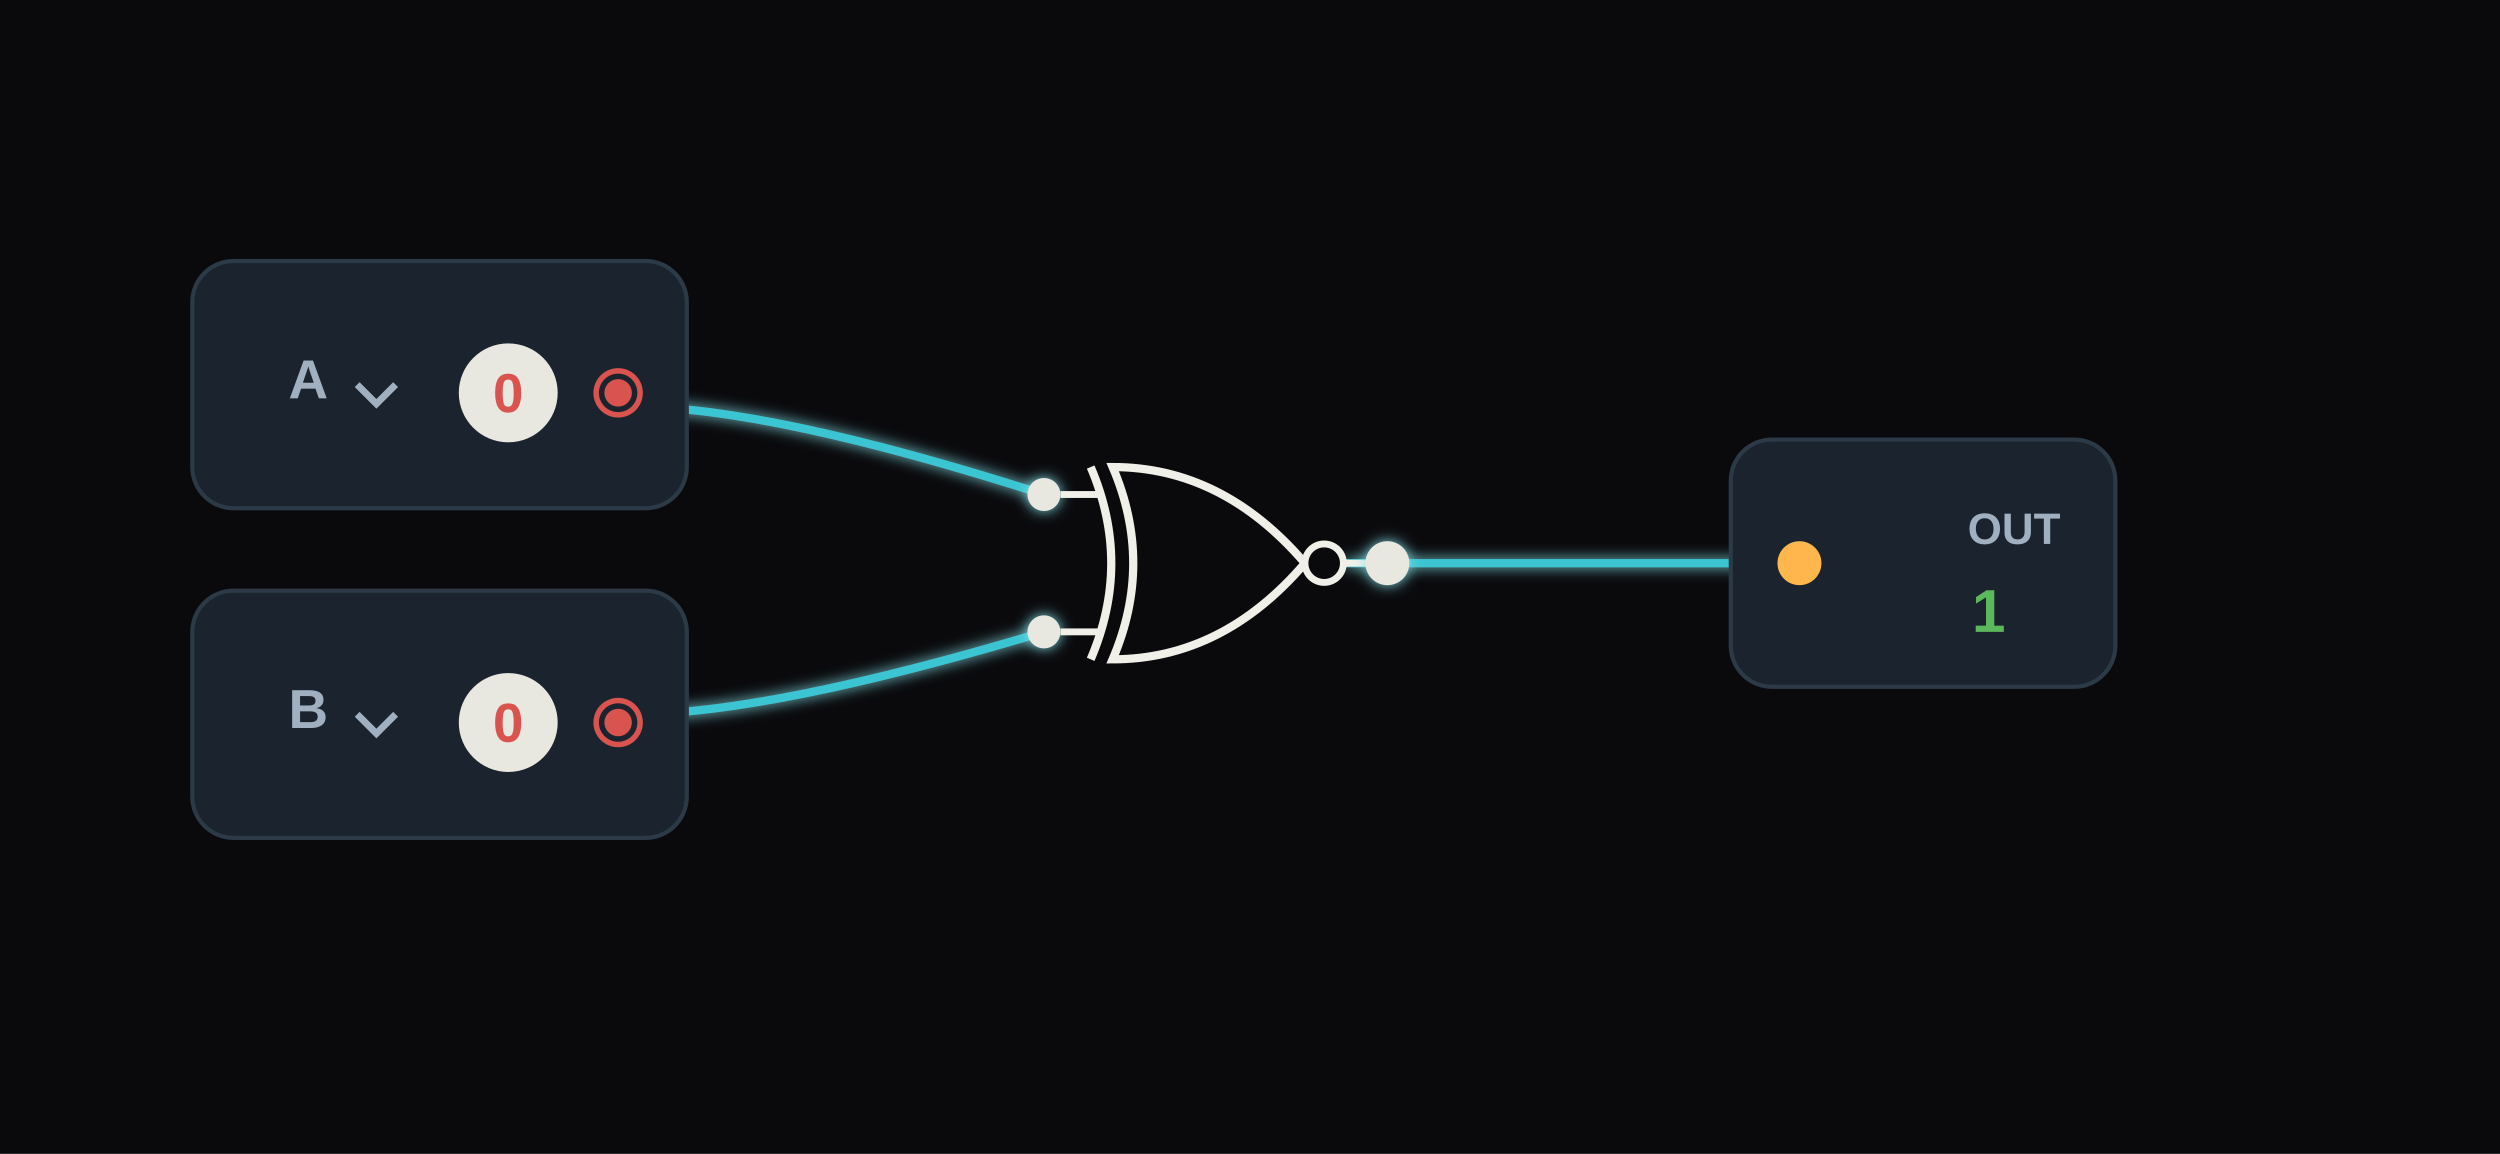
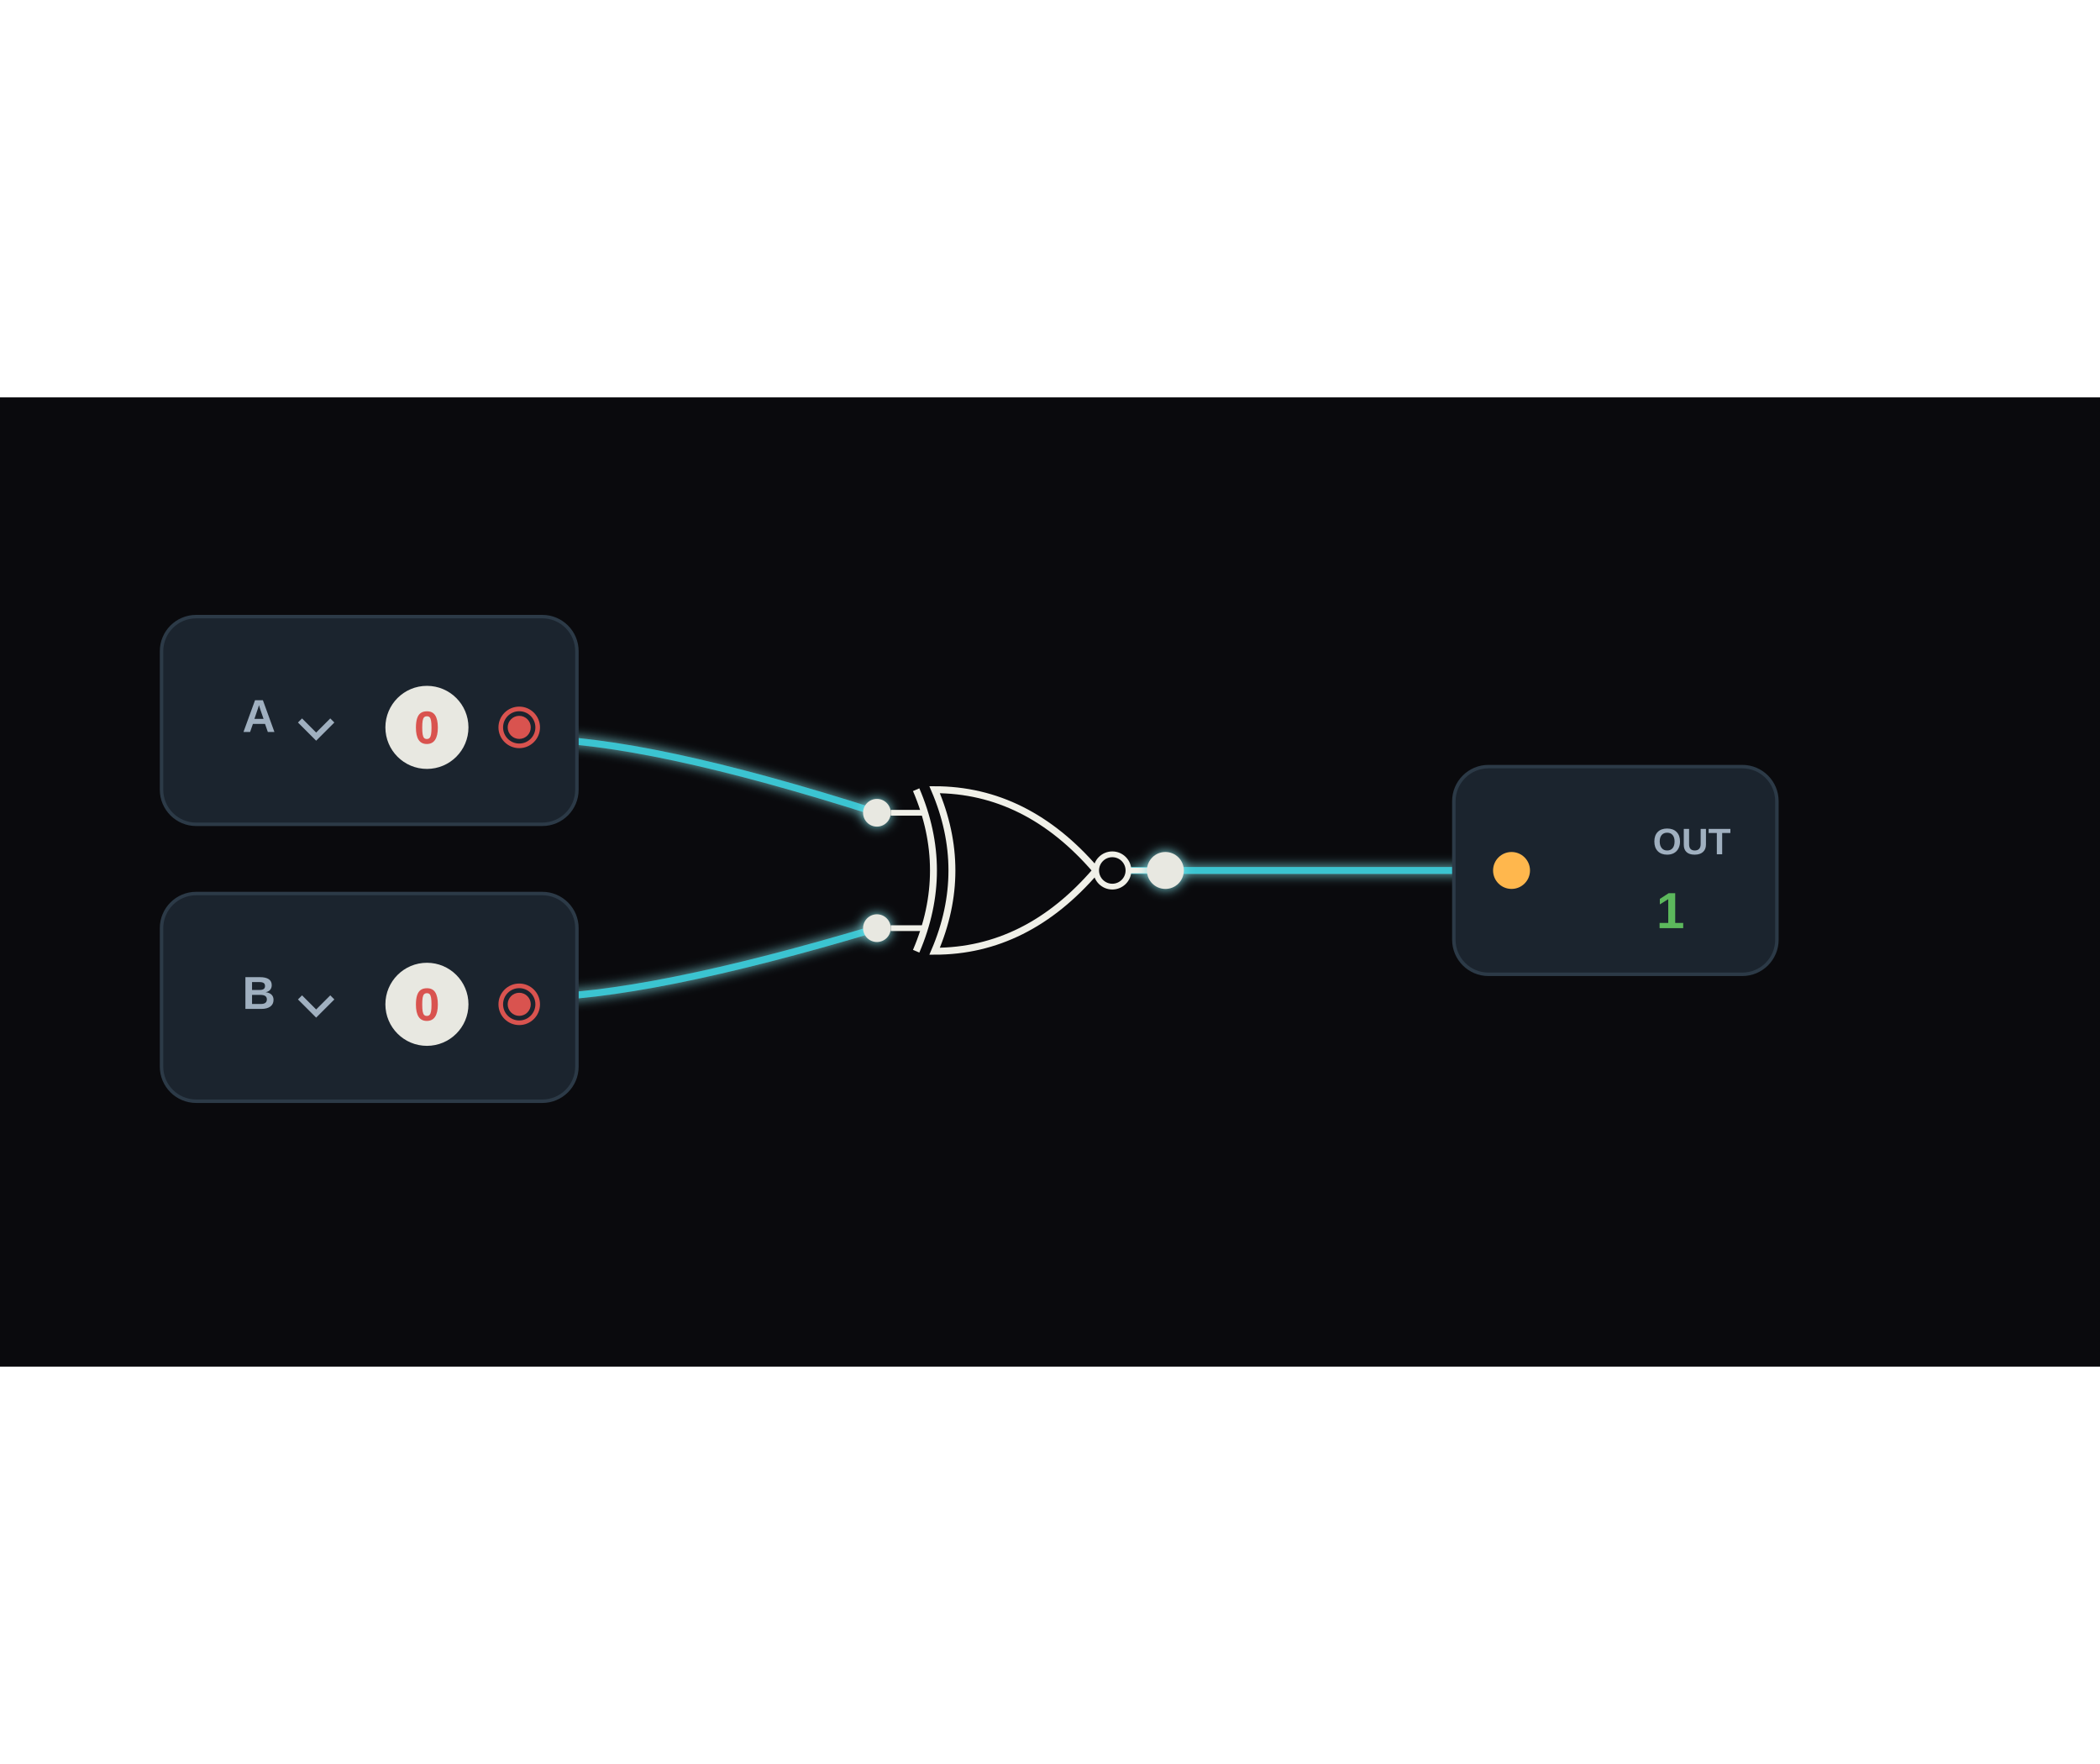
- <svg xmlns="http://www.w3.org/2000/svg" width="910" height="420" viewBox="0 0 910 420">
+ <svg xmlns="http://www.w3.org/2000/svg" width="500" height="420" viewBox="0 0 910 420">
  <defs>
    <filter id="glow" x="-50%" y="-50%" width="200%" height="200%">
      <feGaussianBlur in="SourceGraphic" stdDeviation="2.5" result="blur" />
      <feColorMatrix in="blur" mode="matrix" values="0 0 0 0 0.23 0 0 0 0 0.77 0 0 0 0 0.82 0 0 0 1 0" result="cyanGlow" />
      <feMerge>
        <feMergeNode in="cyanGlow" />
        <feMergeNode in="SourceGraphic" />
      </feMerge>
    </filter>
  </defs>
  <rect width="100%" height="100%" fill="#0a0a0d" />
  <g filter="url(#glow)">
    <path d="M 230 148 Q 280 148, 380 180" stroke="#3bc4d1" stroke-width="3" fill="none" />
    <path d="M 230 260 Q 280 260, 380 230" stroke="#3bc4d1" stroke-width="3" fill="none" />
    <path d="M 490 205 Q 530 205, 655 205" stroke="#3bc4d1" stroke-width="3" fill="none" />
  </g>
  <g transform="translate(70, 95)">
    <rect width="180" height="90" rx="15" ry="15" fill="#1b242e" stroke="#2c3a47" stroke-width="1.5" />
    <text x="35" y="50" font-family="Arial, sans-serif" font-size="20" fill="#a0b0c0" font-weight="bold">A</text>
    <path d="M 60 45 L 67 52 L 74 45" stroke="#a0b0c0" stroke-width="2.5" fill="none" />
    <circle cx="115" cy="48" r="18" fill="#e8e8e1" />
    <text x="115" y="55" font-family="Arial, sans-serif" font-size="20" fill="#d9534f" font-weight="bold" text-anchor="middle">0</text>
    <circle cx="155" cy="48" r="8" fill="#1b242e" stroke="#d9534f" stroke-width="2" />
    <circle cx="155" cy="48" r="5" fill="#d9534f" />
  </g>
  <g transform="translate(70, 215)">
    <rect width="180" height="90" rx="15" ry="15" fill="#1b242e" stroke="#2c3a47" stroke-width="1.5" />
    <text x="35" y="50" font-family="Arial, sans-serif" font-size="20" fill="#a0b0c0" font-weight="bold">B</text>
    <path d="M 60 45 L 67 52 L 74 45" stroke="#a0b0c0" stroke-width="2.5" fill="none" />
    <circle cx="115" cy="48" r="18" fill="#e8e8e1" />
    <text x="115" y="55" font-family="Arial, sans-serif" font-size="20" fill="#d9534f" font-weight="bold" text-anchor="middle">0</text>
    <circle cx="155" cy="48" r="8" fill="#1b242e" stroke="#d9534f" stroke-width="2" />
    <circle cx="155" cy="48" r="5" fill="#d9534f" />
  </g>
  <g transform="translate(380, 155)">
    <circle cx="0" cy="25" r="6" fill="#e8e8e1" filter="url(#glow)" />
    <circle cx="0" cy="75" r="6" fill="#e8e8e1" filter="url(#glow)" />
    <line x1="6" y1="25" x2="21" y2="25" stroke="#f0f0e8" stroke-width="2.5" />
    <line x1="6" y1="75" x2="21" y2="75" stroke="#f0f0e8" stroke-width="2.5" />
    <path d="M 17 15 Q 32 50, 17 85" stroke="#f0f0e8" stroke-width="3" fill="none" />
    <path d="M 25 15 Q 65 15, 95 50 Q 65 85, 25 85 Q 40 50, 25 15 Z" stroke="#f0f0e8" stroke-width="3" fill="none" />
    <circle cx="102" cy="50" r="7" stroke="#f0f0e8" stroke-width="2.5" fill="#0a0a0d" />
    <line x1="109" y1="50" x2="125" y2="50" stroke="#f0f0e8" stroke-width="2.5" />
    <circle cx="125" cy="50" r="8" fill="#e8e8e1" filter="url(#glow)" />
  </g>
  <g transform="translate(630, 160)">
    <rect width="140" height="90" rx="15" ry="15" fill="#1b242e" stroke="#2c3a47" stroke-width="1.5" />
    <circle cx="25" cy="45" r="8" fill="#ffb74d" />
    <text x="120" y="38" font-family="Arial, sans-serif" font-size="16" fill="#a0b0c0" font-weight="bold" text-anchor="end">OUT</text>
    <text x="100" y="70" font-family="Arial, sans-serif" font-size="22" fill="#5cb85c" font-weight="bold" text-anchor="end">1</text>
  </g>
</svg>
